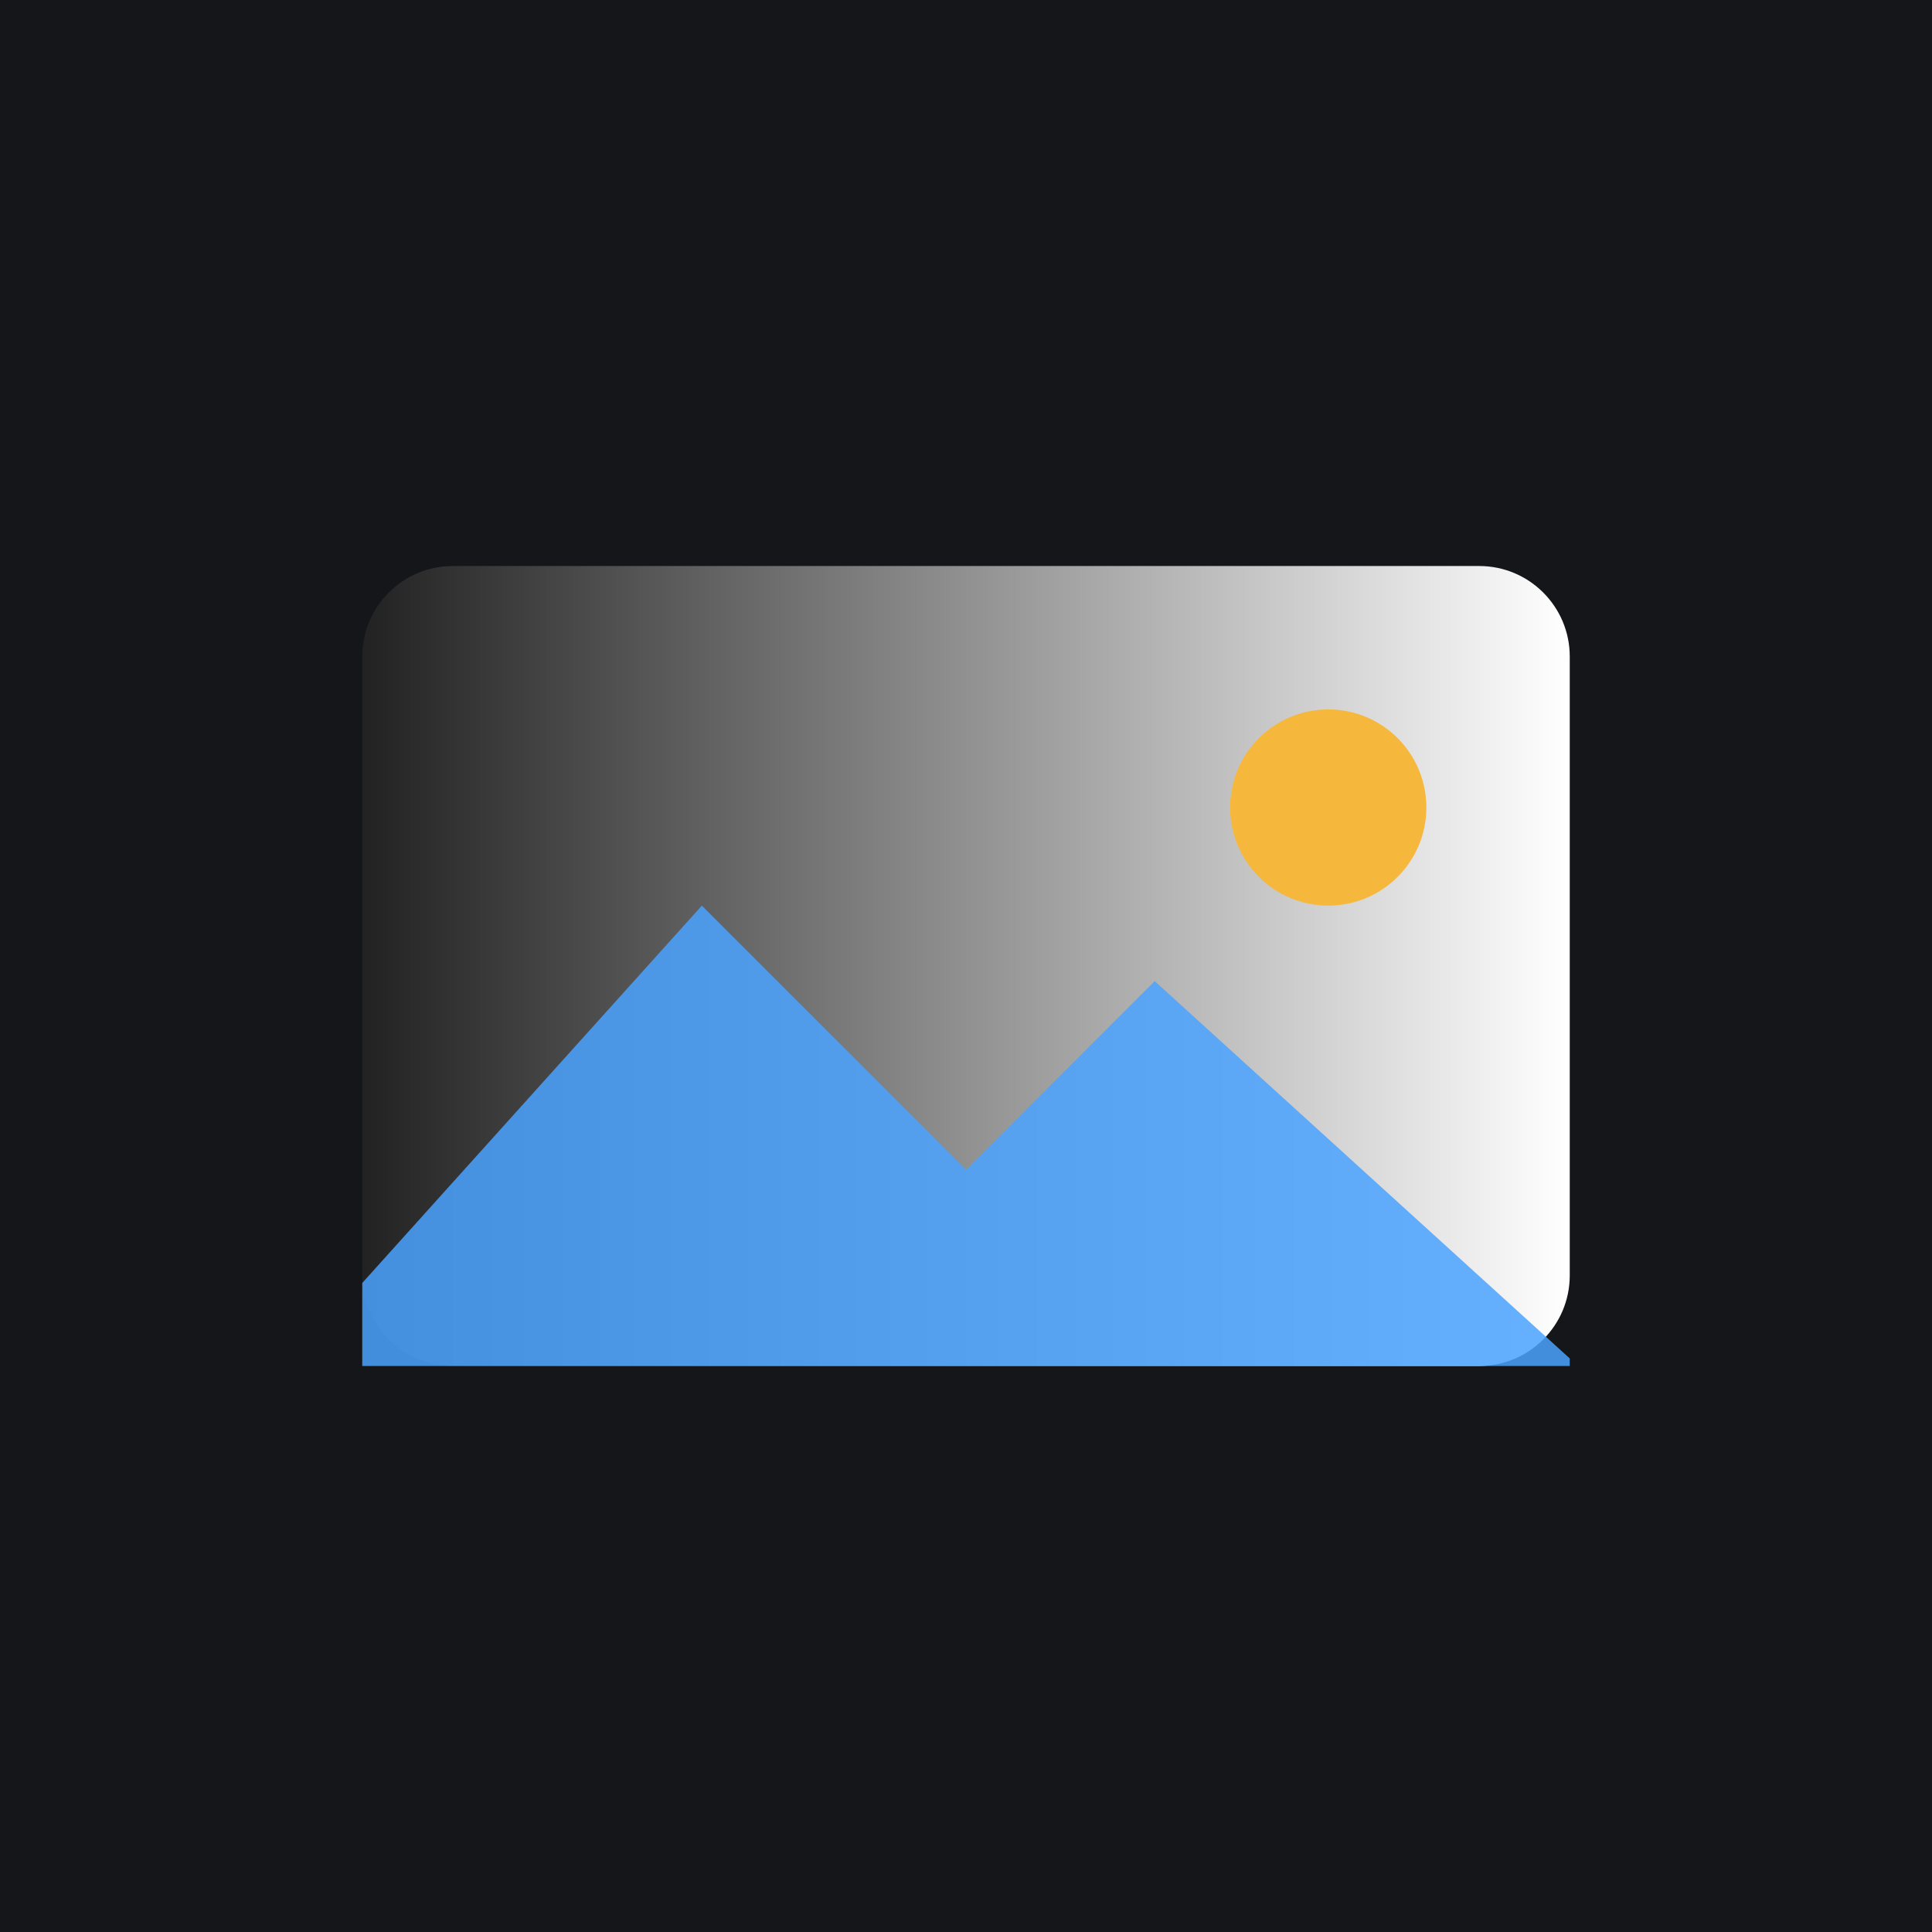
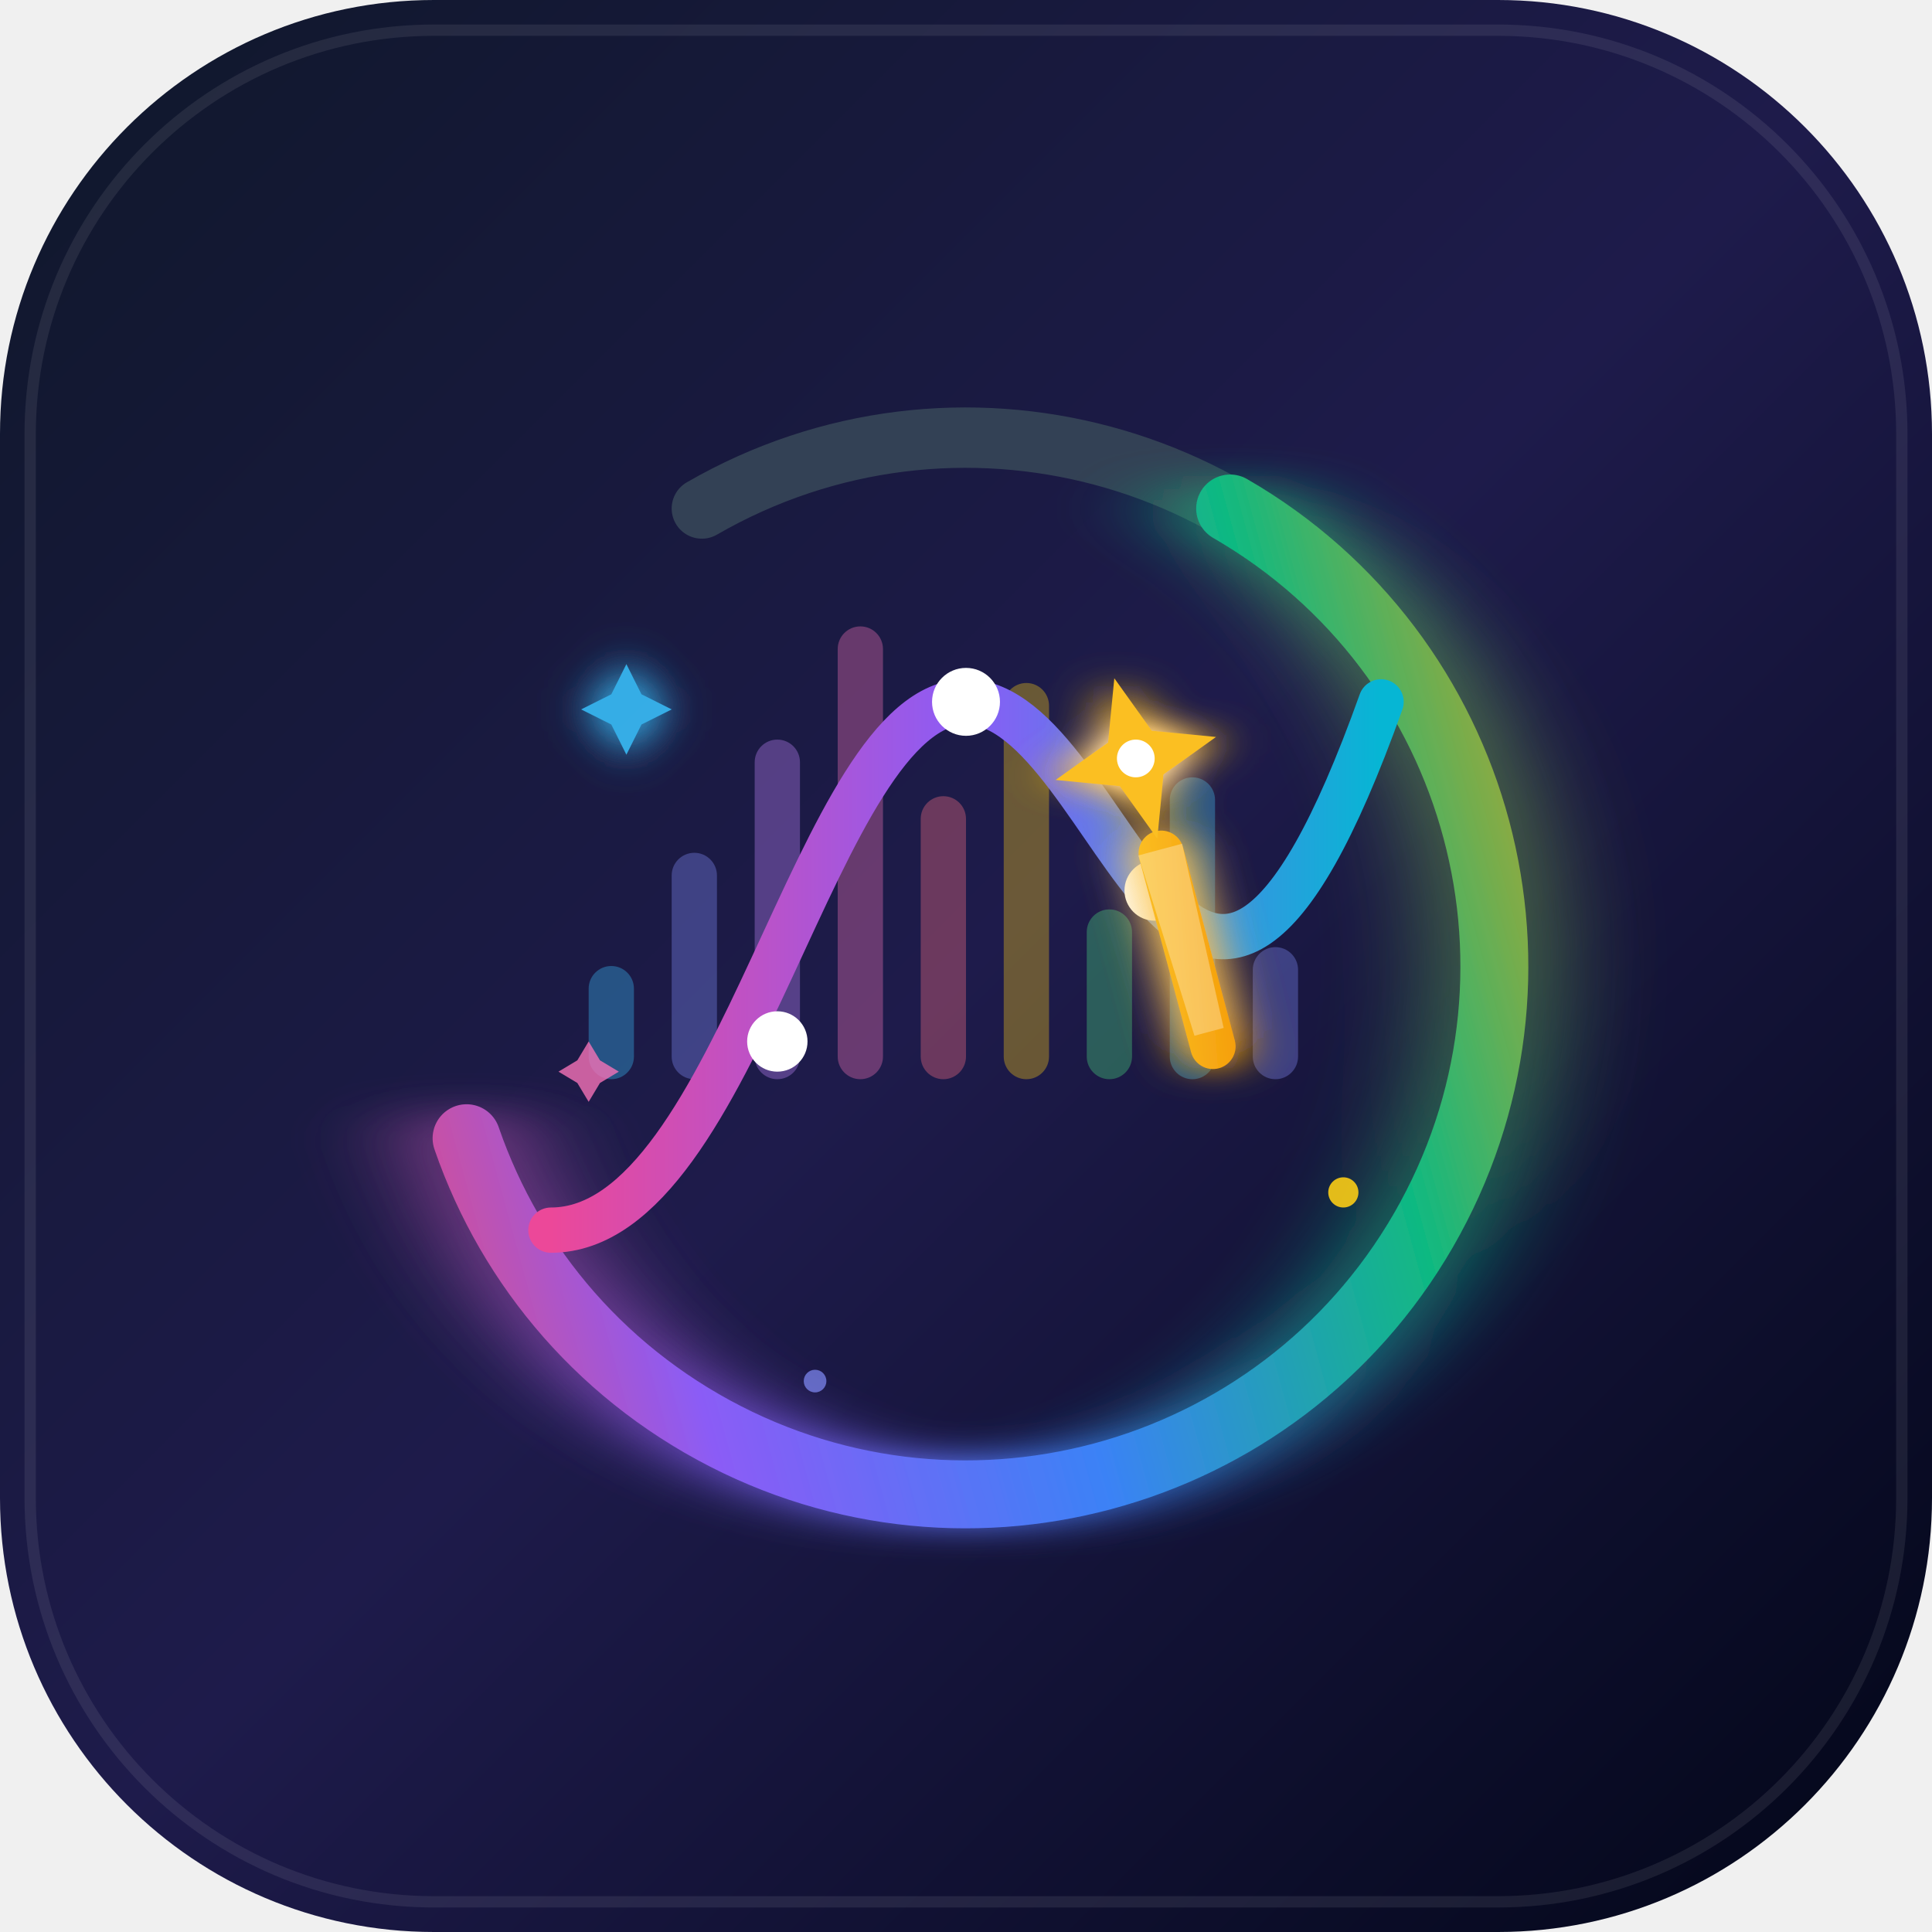
- <svg xmlns="http://www.w3.org/2000/svg" viewBox="0 0 512 512">
-   <rect width="512" height="512" fill="#14161a" />
+ <svg xmlns="http://www.w3.org/2000/svg" viewBox="0 0 512 512" fill="none">
  <defs>
-     <linearGradient id="g" x1="0" x2="1">
-       <stop offset="0" stop-color="#222" />
-       <stop offset="1" stop-color="#fff" />
+     <linearGradient id="bgGradient" x1="0%" y1="0%" x2="100%" y2="100%">
+       <stop offset="0%" stop-color="#0f172a" />
+       <stop offset="50%" stop-color="#1e1b4b" />
+       <stop offset="100%" stop-color="#020617" />
    </linearGradient>
+     <linearGradient id="colorWheelGrad" x1="0%" y1="0%" x2="100%" y2="100%">
+       <stop offset="0%" stop-color="#ff455b" />
+       <stop offset="25%" stop-color="#8b5cf6" />
+       <stop offset="50%" stop-color="#3b82f6" />
+       <stop offset="75%" stop-color="#10b981" />
+       <stop offset="100%" stop-color="#f59e0b" />
+     </linearGradient>
+     <linearGradient id="wandGlow" x1="0%" y1="0%" x2="100%" y2="100%">
+       <stop offset="0%" stop-color="#fbbf24" />
+       <stop offset="100%" stop-color="#f59e0b" />
+     </linearGradient>
+     <linearGradient id="curveGrad" x1="0%" y1="0%" x2="100%" y2="0%">
+       <stop offset="0%" stop-color="#ec4899" />
+       <stop offset="50%" stop-color="#8b5cf6" />
+       <stop offset="100%" stop-color="#06b6d4" />
+     </linearGradient>
+     <filter id="glow" x="-20%" y="-20%" width="140%" height="140%">
+       <feGaussianBlur stdDeviation="12" result="blur" />
+       <feComposite in="SourceGraphic" in2="blur" operator="over" />
+     </filter>
+     <filter id="sparkleGlow" x="-50%" y="-50%" width="200%" height="200%">
+       <feGaussianBlur stdDeviation="6" result="blur" />
+       <feComponentTransfer in="blur">
+         <feFuncA type="linear" slope="1.5" />
+       </feComponentTransfer>
+       <feMerge>
+         <feMergeNode />
+         <feMergeNode in="SourceGraphic" />
+       </feMerge>
+     </filter>
  </defs>
-   <rect x="96" y="150" width="320" height="212" rx="24" fill="url(#g)" />
-   <circle cx="352" cy="214" r="26" fill="#f5b83d" />
-   <path d="M96 340l90-100 70 70 50-50 110 100v2H96z" fill="#4aa3ff" opacity=".85" />
+   <rect width="512" height="512" rx="115" fill="url(#bgGradient)" />
+   <rect x="8" y="8" width="496" height="496" rx="107" fill="none" stroke="white" stroke-opacity="0.08" stroke-width="3" />
+   <g transform="translate(256, 256)">
+     <circle cx="0" cy="0" r="140" fill="none" stroke="#334155" stroke-width="16" stroke-dasharray="660 220" stroke-linecap="round" transform="rotate(-120)" />
+     <circle cx="0" cy="0" r="140" fill="none" stroke="url(#colorWheelGrad)" stroke-width="18" stroke-dasharray="540 340" stroke-linecap="round" transform="rotate(-60)" filter="url(#glow)" />
+     <g transform="translate(-100, 30)" opacity="0.35">
+       <rect x="0" y="-30" width="12" height="30" rx="6" fill="#38bdf8" />
+       <rect x="22" y="-60" width="12" height="60" rx="6" fill="#818cf8" />
+       <rect x="44" y="-90" width="12" height="90" rx="6" fill="#c084fc" />
+       <rect x="66" y="-120" width="12" height="120" rx="6" fill="#f472b6" />
+       <rect x="88" y="-75" width="12" height="75" rx="6" fill="#fb7185" />
+       <rect x="110" y="-105" width="12" height="105" rx="6" fill="#facc15" />
+       <rect x="132" y="-45" width="12" height="45" rx="6" fill="#4ade80" />
+       <rect x="154" y="-80" width="12" height="80" rx="6" fill="#38bdf8" />
+       <rect x="176" y="-35" width="12" height="35" rx="6" fill="#818cf8" />
+     </g>
+     <path d="M -110 70 C -60 70, -40 -70, 0 -70 C 40 -70, 60 70, 110 -70" fill="none" stroke="url(#curveGrad)" stroke-width="12" stroke-linecap="round" />
+     <circle cx="-50" cy="20" r="8" fill="#ffffff" shadow="0 0 10px white" />
+     <circle cx="0" cy="-70" r="9" fill="#ffffff" />
+     <circle cx="50" cy="-20" r="8" fill="#ffffff" />
+     <g transform="translate(45, -55) rotate(-15)" filter="url(#sparkleGlow)">
+       <rect x="-6" y="20" width="12" height="65" rx="6" fill="url(#wandGlow)" />
+       <path d="M -6 25 L 6 25 L 4 75 L -4 75 Z" fill="#ffffff" opacity="0.3" />
+       <path d="M 0 -22 L 6 -6 L 22 0 L 6 6 L 0 22 L -6 6 L -22 0 L -6 -6 Z" fill="#fbbf24" />
+       <circle cx="0" cy="0" r="5" fill="#ffffff" />
+     </g>
+     <path d="M -90 -80 L -86 -72 L -78 -68 L -86 -64 L -90 -56 L -94 -64 L -102 -68 L -94 -72 Z" fill="#38bdf8" opacity="0.9" filter="url(#sparkleGlow)" />
+     <path d="M -100 20 L -97 25 L -92 28 L -97 31 L -100 36 L -103 31 L -108 28 L -103 25 Z" fill="#f472b6" opacity="0.8" />
+     <circle cx="100" cy="60" r="4" fill="#facc15" opacity="0.9" />
+     <circle cx="-40" cy="110" r="3" fill="#818cf8" opacity="0.7" />
+   </g>
</svg>
